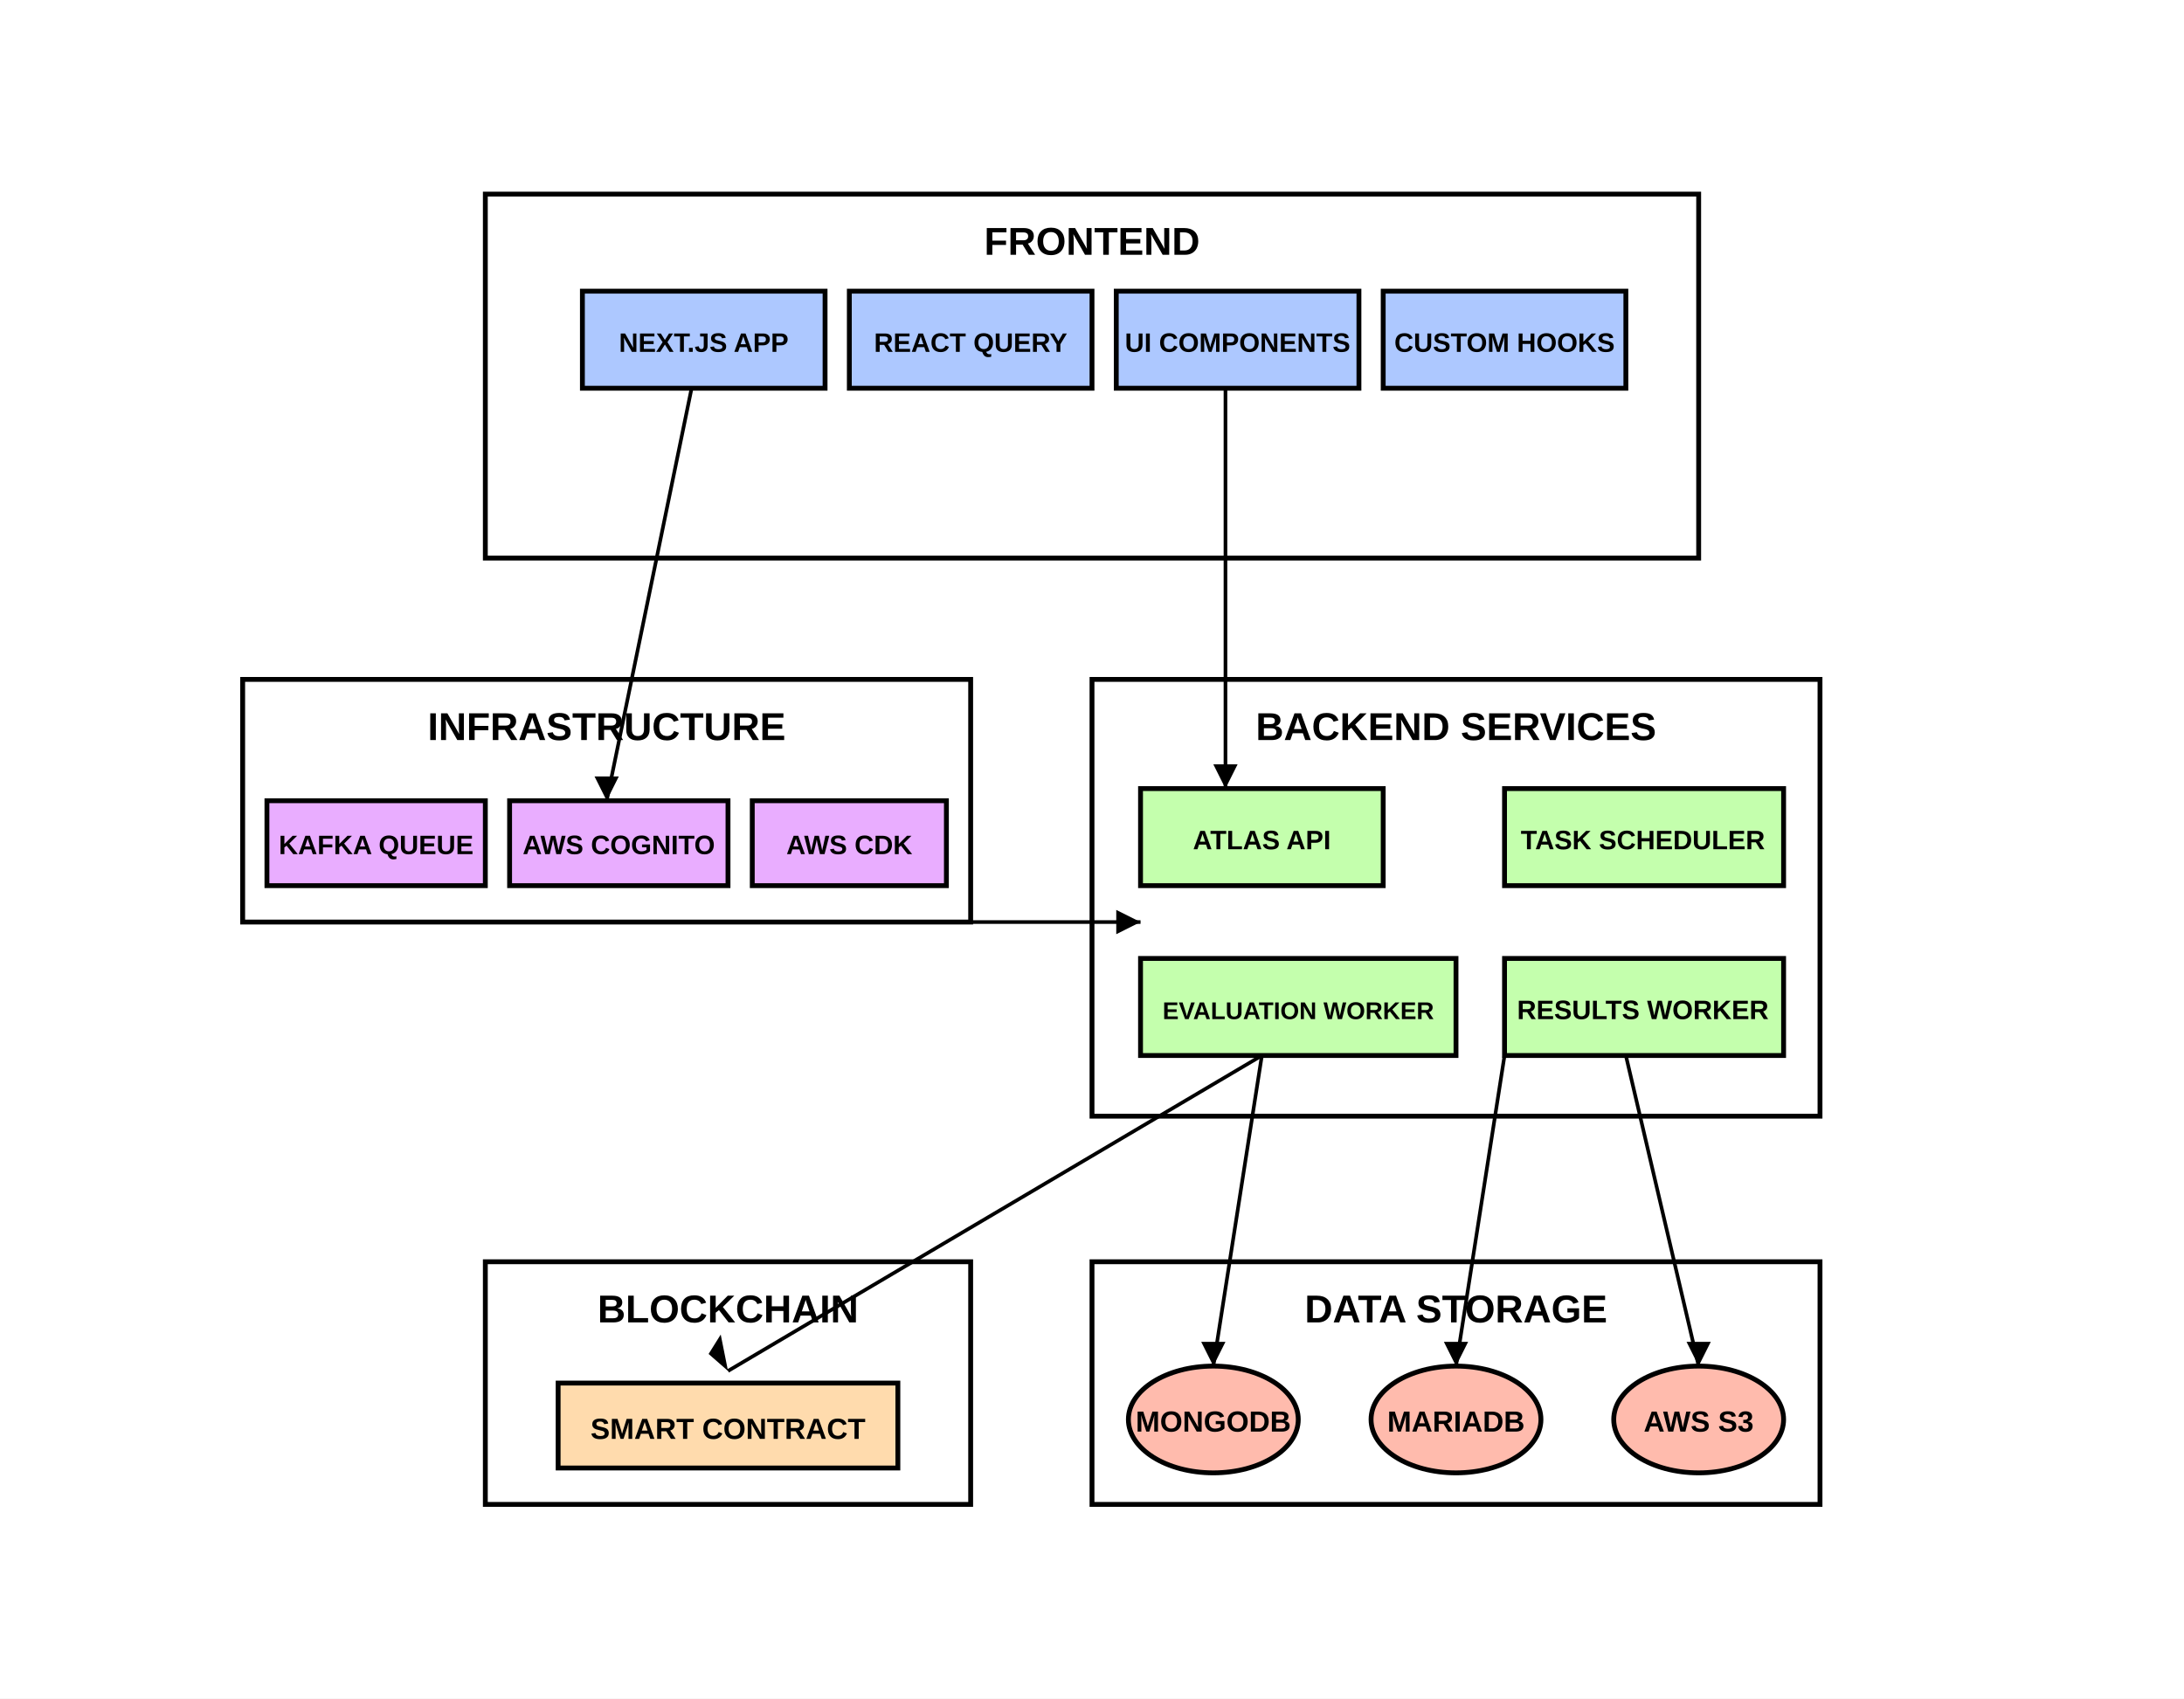
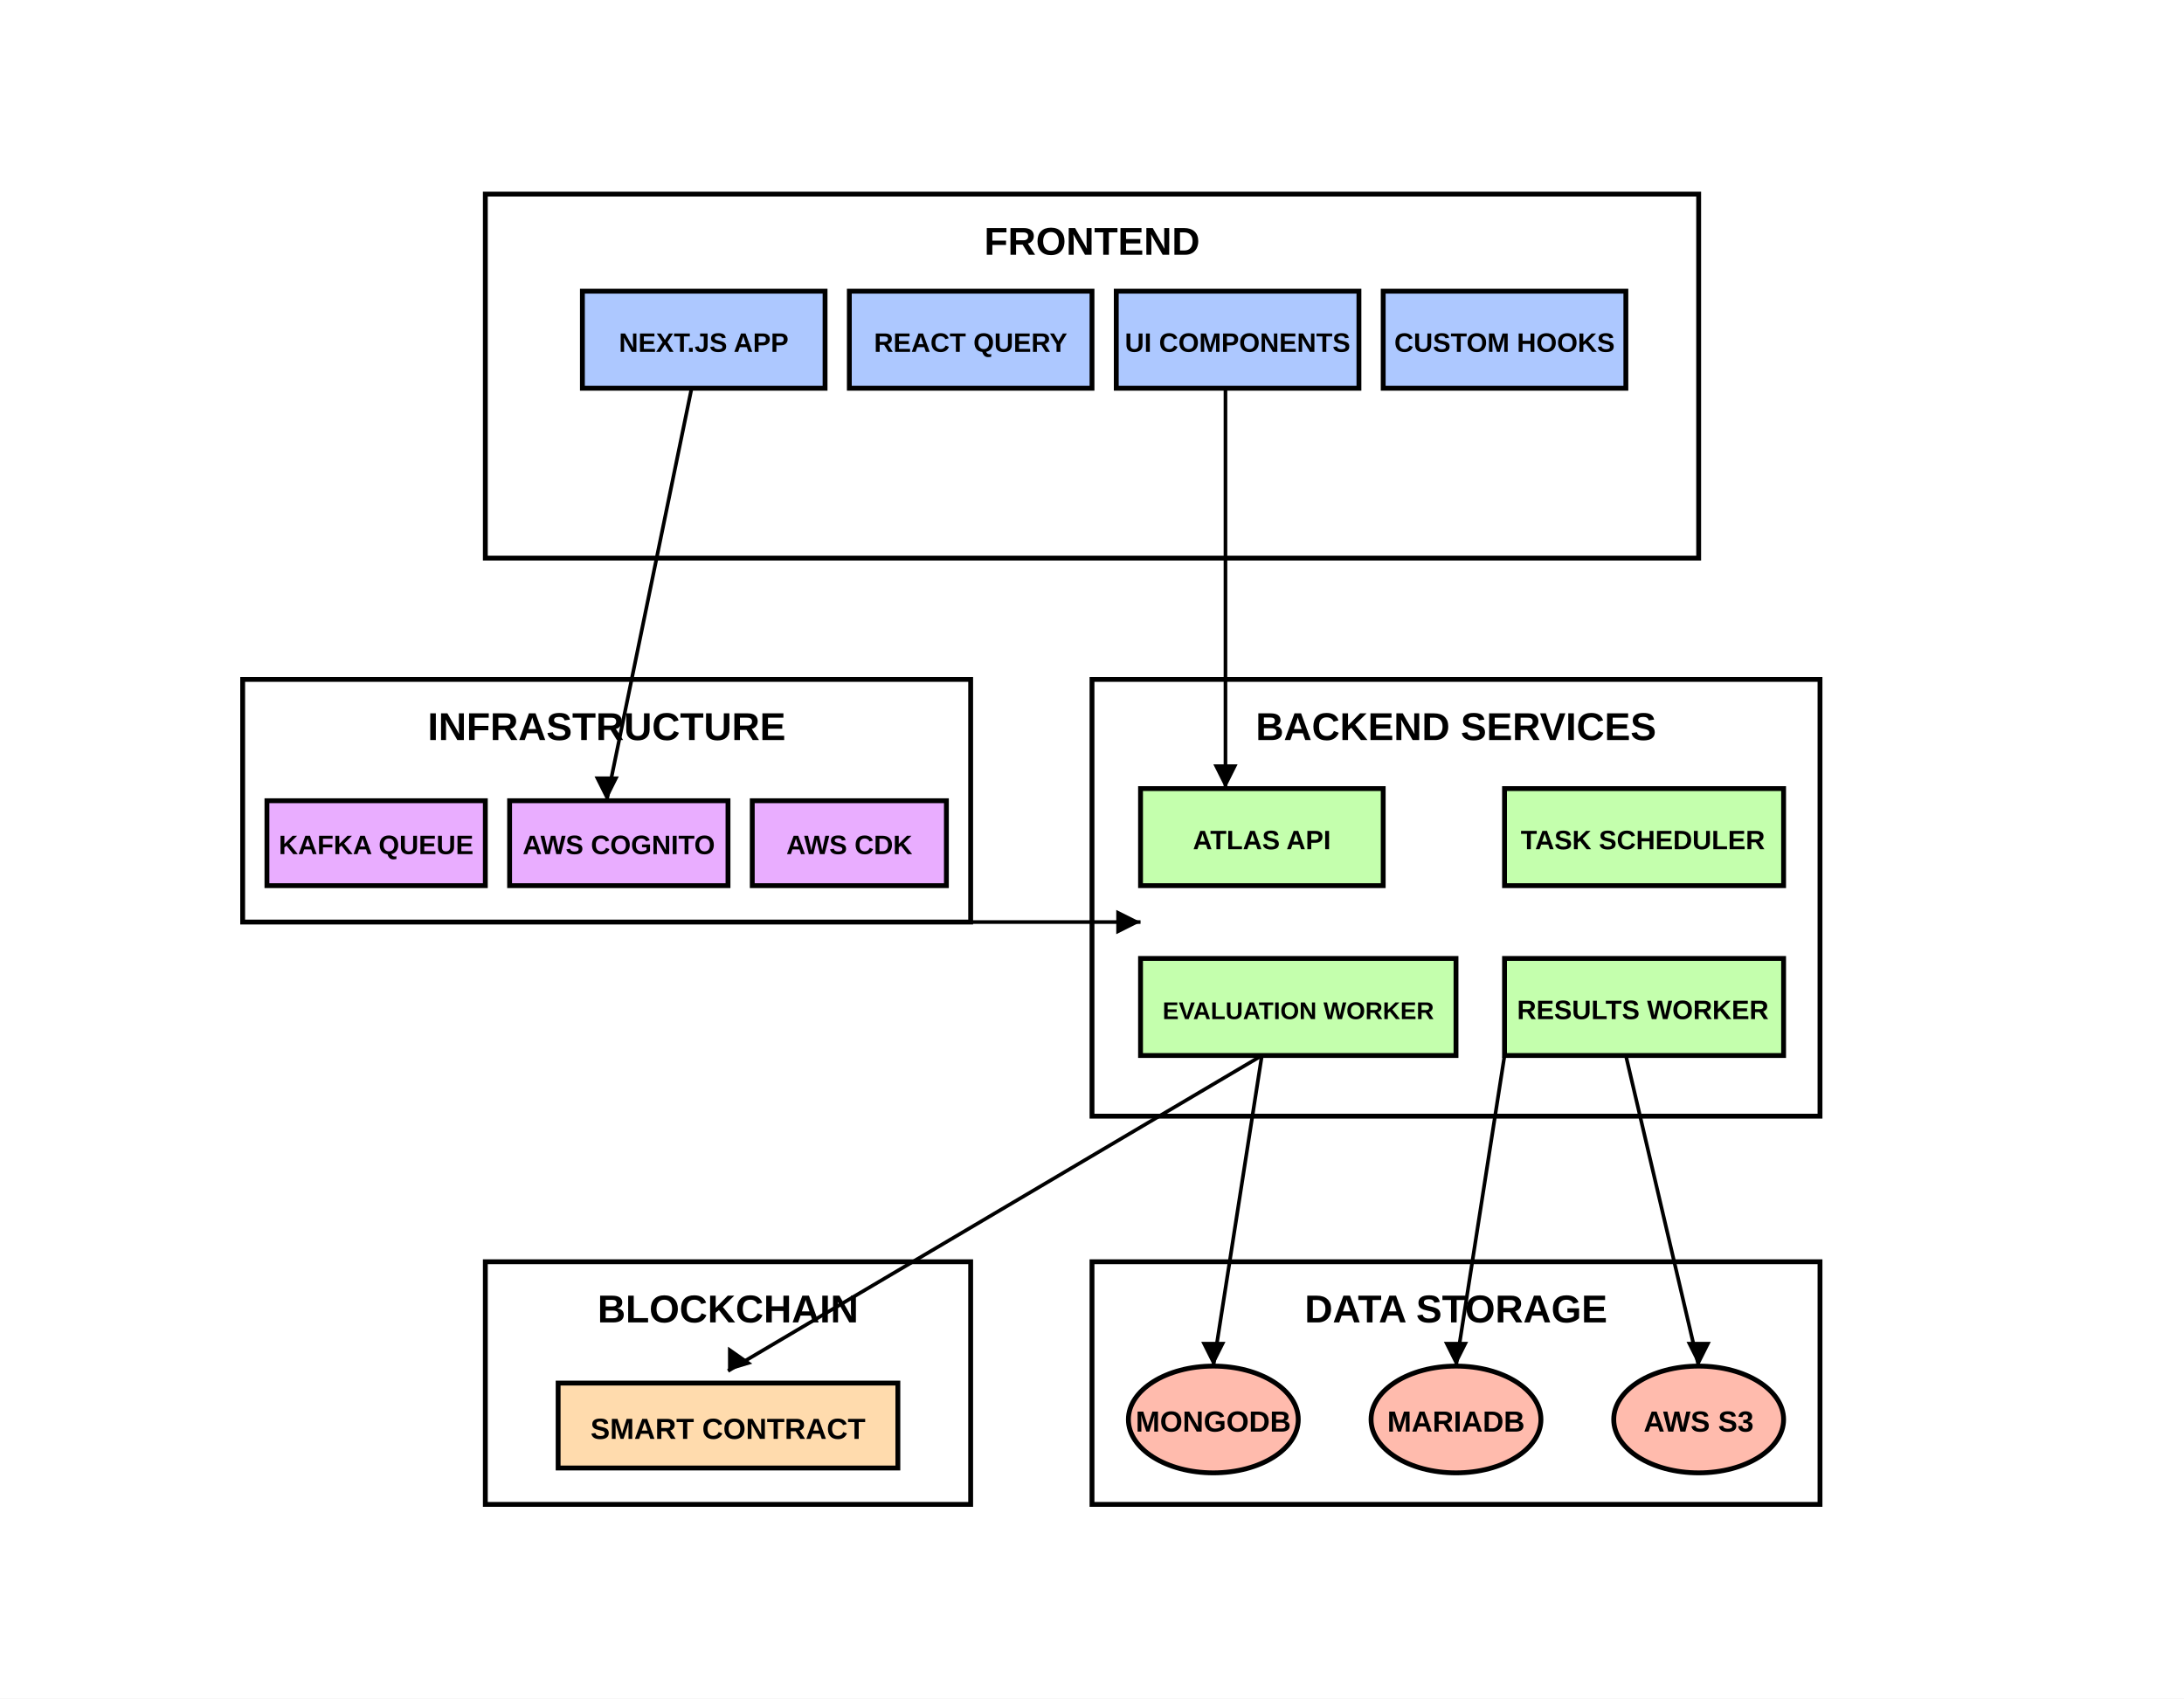
<svg xmlns="http://www.w3.org/2000/svg" width="900" height="700">
  <rect width="900" height="700" fill="#ffffff" />
  <rect x="200" y="80" width="500" height="150" fill="#ffffff" stroke="#000000" stroke-width="2" />
  <text x="450" y="105" font-family="Arial" font-size="16" font-weight="bold" text-anchor="middle">FRONTEND</text>
  <rect x="240" y="120" width="100" height="40" fill="#adc8ff" stroke="#000000" stroke-width="2" />
  <text x="290" y="145" font-family="Arial" font-size="11" font-weight="bold" text-anchor="middle">NEXT.JS APP</text>
  <rect x="350" y="120" width="100" height="40" fill="#adc8ff" stroke="#000000" stroke-width="2" />
  <text x="400" y="145" font-family="Arial" font-size="11" font-weight="bold" text-anchor="middle">REACT QUERY</text>
  <rect x="460" y="120" width="100" height="40" fill="#adc8ff" stroke="#000000" stroke-width="2" />
  <text x="510" y="145" font-family="Arial" font-size="11" font-weight="bold" text-anchor="middle">UI COMPONENTS</text>
  <rect x="570" y="120" width="100" height="40" fill="#adc8ff" stroke="#000000" stroke-width="2" />
  <text x="620" y="145" font-family="Arial" font-size="11" font-weight="bold" text-anchor="middle">CUSTOM HOOKS</text>
  <rect x="450" y="280" width="300" height="180" fill="#ffffff" stroke="#000000" stroke-width="2" />
  <text x="600" y="305" font-family="Arial" font-size="16" font-weight="bold" text-anchor="middle">BACKEND SERVICES</text>
  <rect x="470" y="325" width="100" height="40" fill="#c4ffad" stroke="#000000" stroke-width="2" />
  <text x="520" y="350" font-family="Arial" font-size="11" font-weight="bold" text-anchor="middle">ATLAS API</text>
  <rect x="620" y="325" width="115" height="40" fill="#c4ffad" stroke="#000000" stroke-width="2" />
  <text x="677" y="350" font-family="Arial" font-size="11" font-weight="bold" text-anchor="middle">TASK SCHEDULER</text>
  <rect x="470" y="395" width="130" height="40" fill="#c4ffad" stroke="#000000" stroke-width="2" />
  <text x="535" y="420" font-family="Arial" font-size="10" font-weight="bold" text-anchor="middle">EVALUATION WORKER</text>
  <rect x="620" y="395" width="115" height="40" fill="#c4ffad" stroke="#000000" stroke-width="2" />
  <text x="677" y="420" font-family="Arial" font-size="11" font-weight="bold" text-anchor="middle">RESULTS WORKER</text>
  <rect x="100" y="280" width="300" height="100" fill="#ffffff" stroke="#000000" stroke-width="2" />
  <text x="250" y="305" font-family="Arial" font-size="16" font-weight="bold" text-anchor="middle">INFRASTRUCTURE</text>
  <rect x="110" y="330" width="90" height="35" fill="#e9adff" stroke="#000000" stroke-width="2" />
  <text x="155" y="352" font-family="Arial" font-size="11" font-weight="bold" text-anchor="middle">KAFKA QUEUE</text>
  <rect x="210" y="330" width="90" height="35" fill="#e9adff" stroke="#000000" stroke-width="2" />
  <text x="255" y="352" font-family="Arial" font-size="11" font-weight="bold" text-anchor="middle">AWS COGNITO</text>
  <rect x="310" y="330" width="80" height="35" fill="#e9adff" stroke="#000000" stroke-width="2" />
  <text x="350" y="352" font-family="Arial" font-size="11" font-weight="bold" text-anchor="middle">AWS CDK</text>
  <rect x="200" y="520" width="200" height="100" fill="#ffffff" stroke="#000000" stroke-width="2" />
  <text x="300" y="545" font-family="Arial" font-size="16" font-weight="bold" text-anchor="middle">BLOCKCHAIN</text>
  <rect x="230" y="570" width="140" height="35" fill="#ffdbad" stroke="#000000" stroke-width="2" />
  <text x="300" y="593" font-family="Arial" font-size="12" font-weight="bold" text-anchor="middle">SMART CONTRACT</text>
  <rect x="450" y="520" width="300" height="100" fill="#ffffff" stroke="#000000" stroke-width="2" />
  <text x="600" y="545" font-family="Arial" font-size="16" font-weight="bold" text-anchor="middle">DATA STORAGE</text>
  <ellipse cx="500" cy="585" rx="35" ry="22" fill="#ffbbad" stroke="#000000" stroke-width="2" />
  <text x="500" y="590" font-family="Arial" font-size="12" font-weight="bold" text-anchor="middle">MONGODB</text>
  <ellipse cx="600" cy="585" rx="35" ry="22" fill="#ffbbad" stroke="#000000" stroke-width="2" />
  <text x="600" y="590" font-family="Arial" font-size="12" font-weight="bold" text-anchor="middle">MARIADB</text>
  <ellipse cx="700" cy="585" rx="35" ry="22" fill="#ffbbad" stroke="#000000" stroke-width="2" />
  <text x="700" y="590" font-family="Arial" font-size="12" font-weight="bold" text-anchor="middle">AWS S3</text>
  <line x1="505" y1="160" x2="505" y2="325" stroke="#000000" stroke-width="1.5" />
  <polygon points="505,325 500,315 510,315" fill="#000000" />
  <line x1="285" y1="160" x2="250" y2="330" stroke="#000000" stroke-width="1.5" />
  <polygon points="250,330 245,320 255,320" fill="#000000" />
  <line x1="300" y1="380" x2="470" y2="380" stroke="#000000" stroke-width="1.5" />
  <polygon points="470,380 460,375 460,385" fill="#000000" />
  <line x1="520" y1="435" x2="300" y2="565" stroke="#000000" stroke-width="1.5" />
-   <polygon points="300,565 292,558 297,550" fill="#000000" />
+   <polygon points="300,565 300,555 310,562" fill="#000000" />
  <line x1="520" y1="435" x2="500" y2="563" stroke="#000000" stroke-width="1.5" />
  <polygon points="500,563 495,553 505,553" fill="#000000" />
  <line x1="620" y1="435" x2="600" y2="563" stroke="#000000" stroke-width="1.5" />
  <polygon points="600,563 595,553 605,553" fill="#000000" />
  <line x1="670" y1="435" x2="700" y2="563" stroke="#000000" stroke-width="1.5" />
  <polygon points="700,563 695,553 705,553" fill="#000000" />
</svg>
